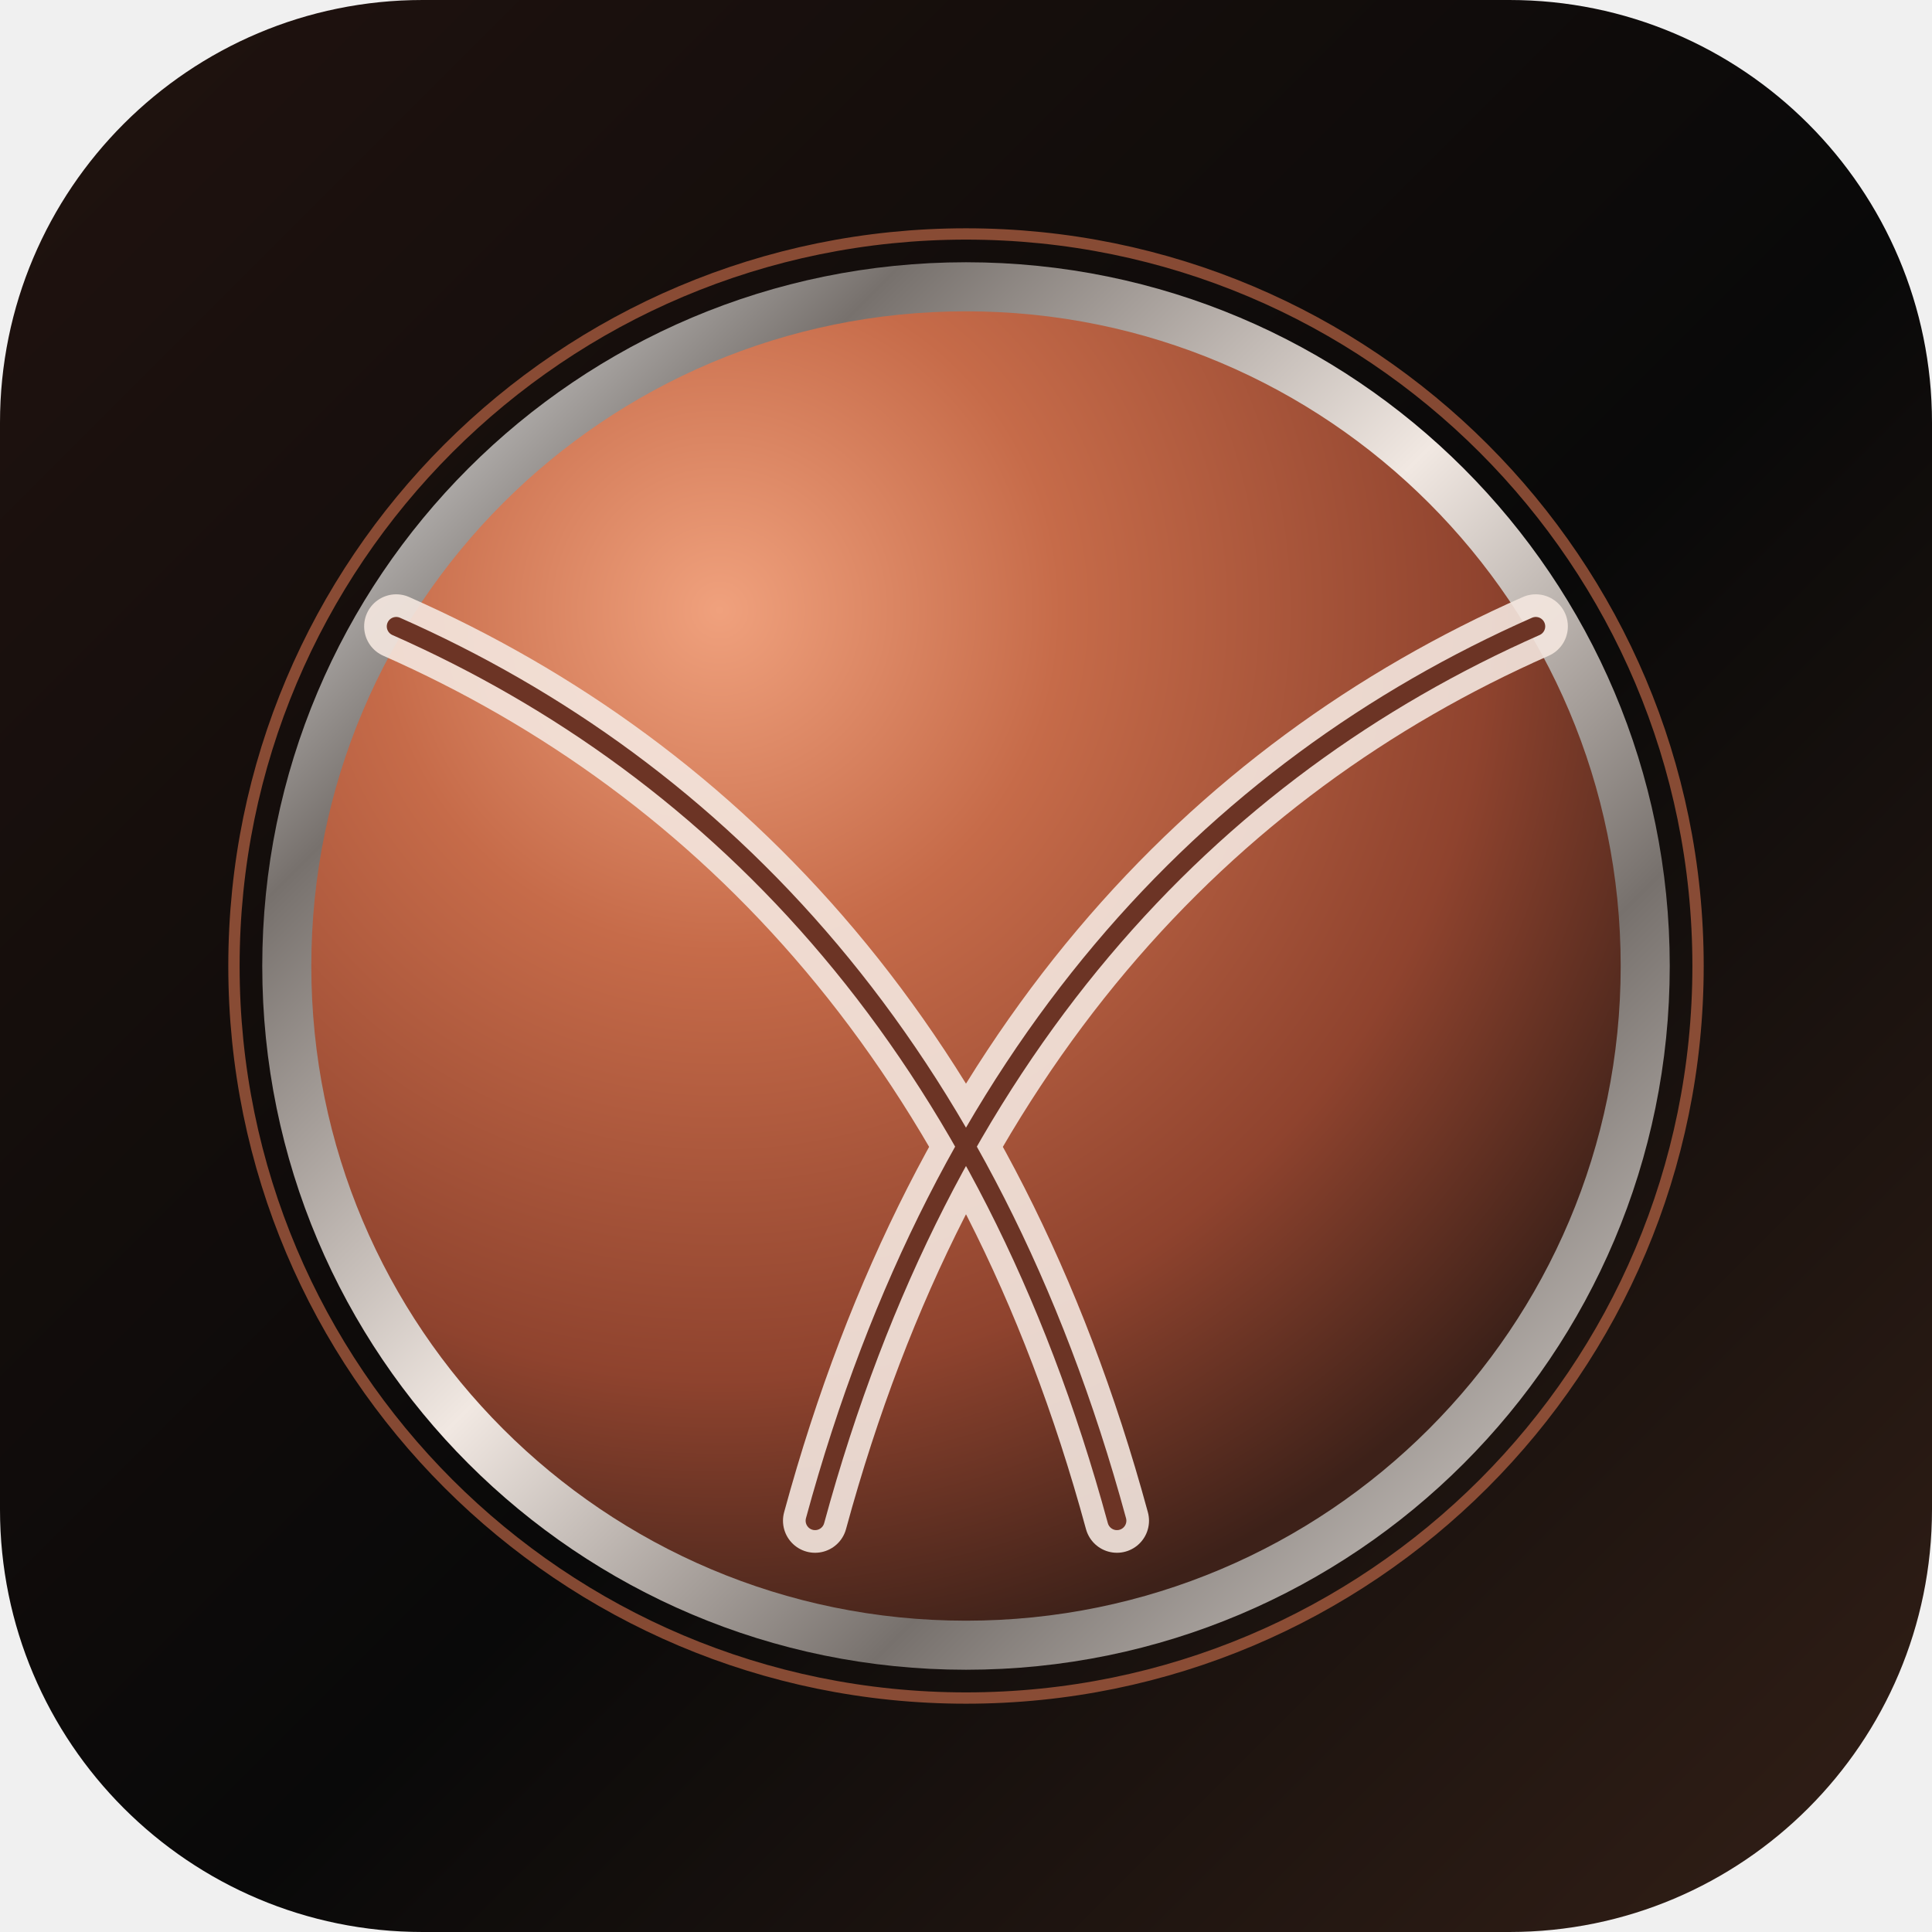
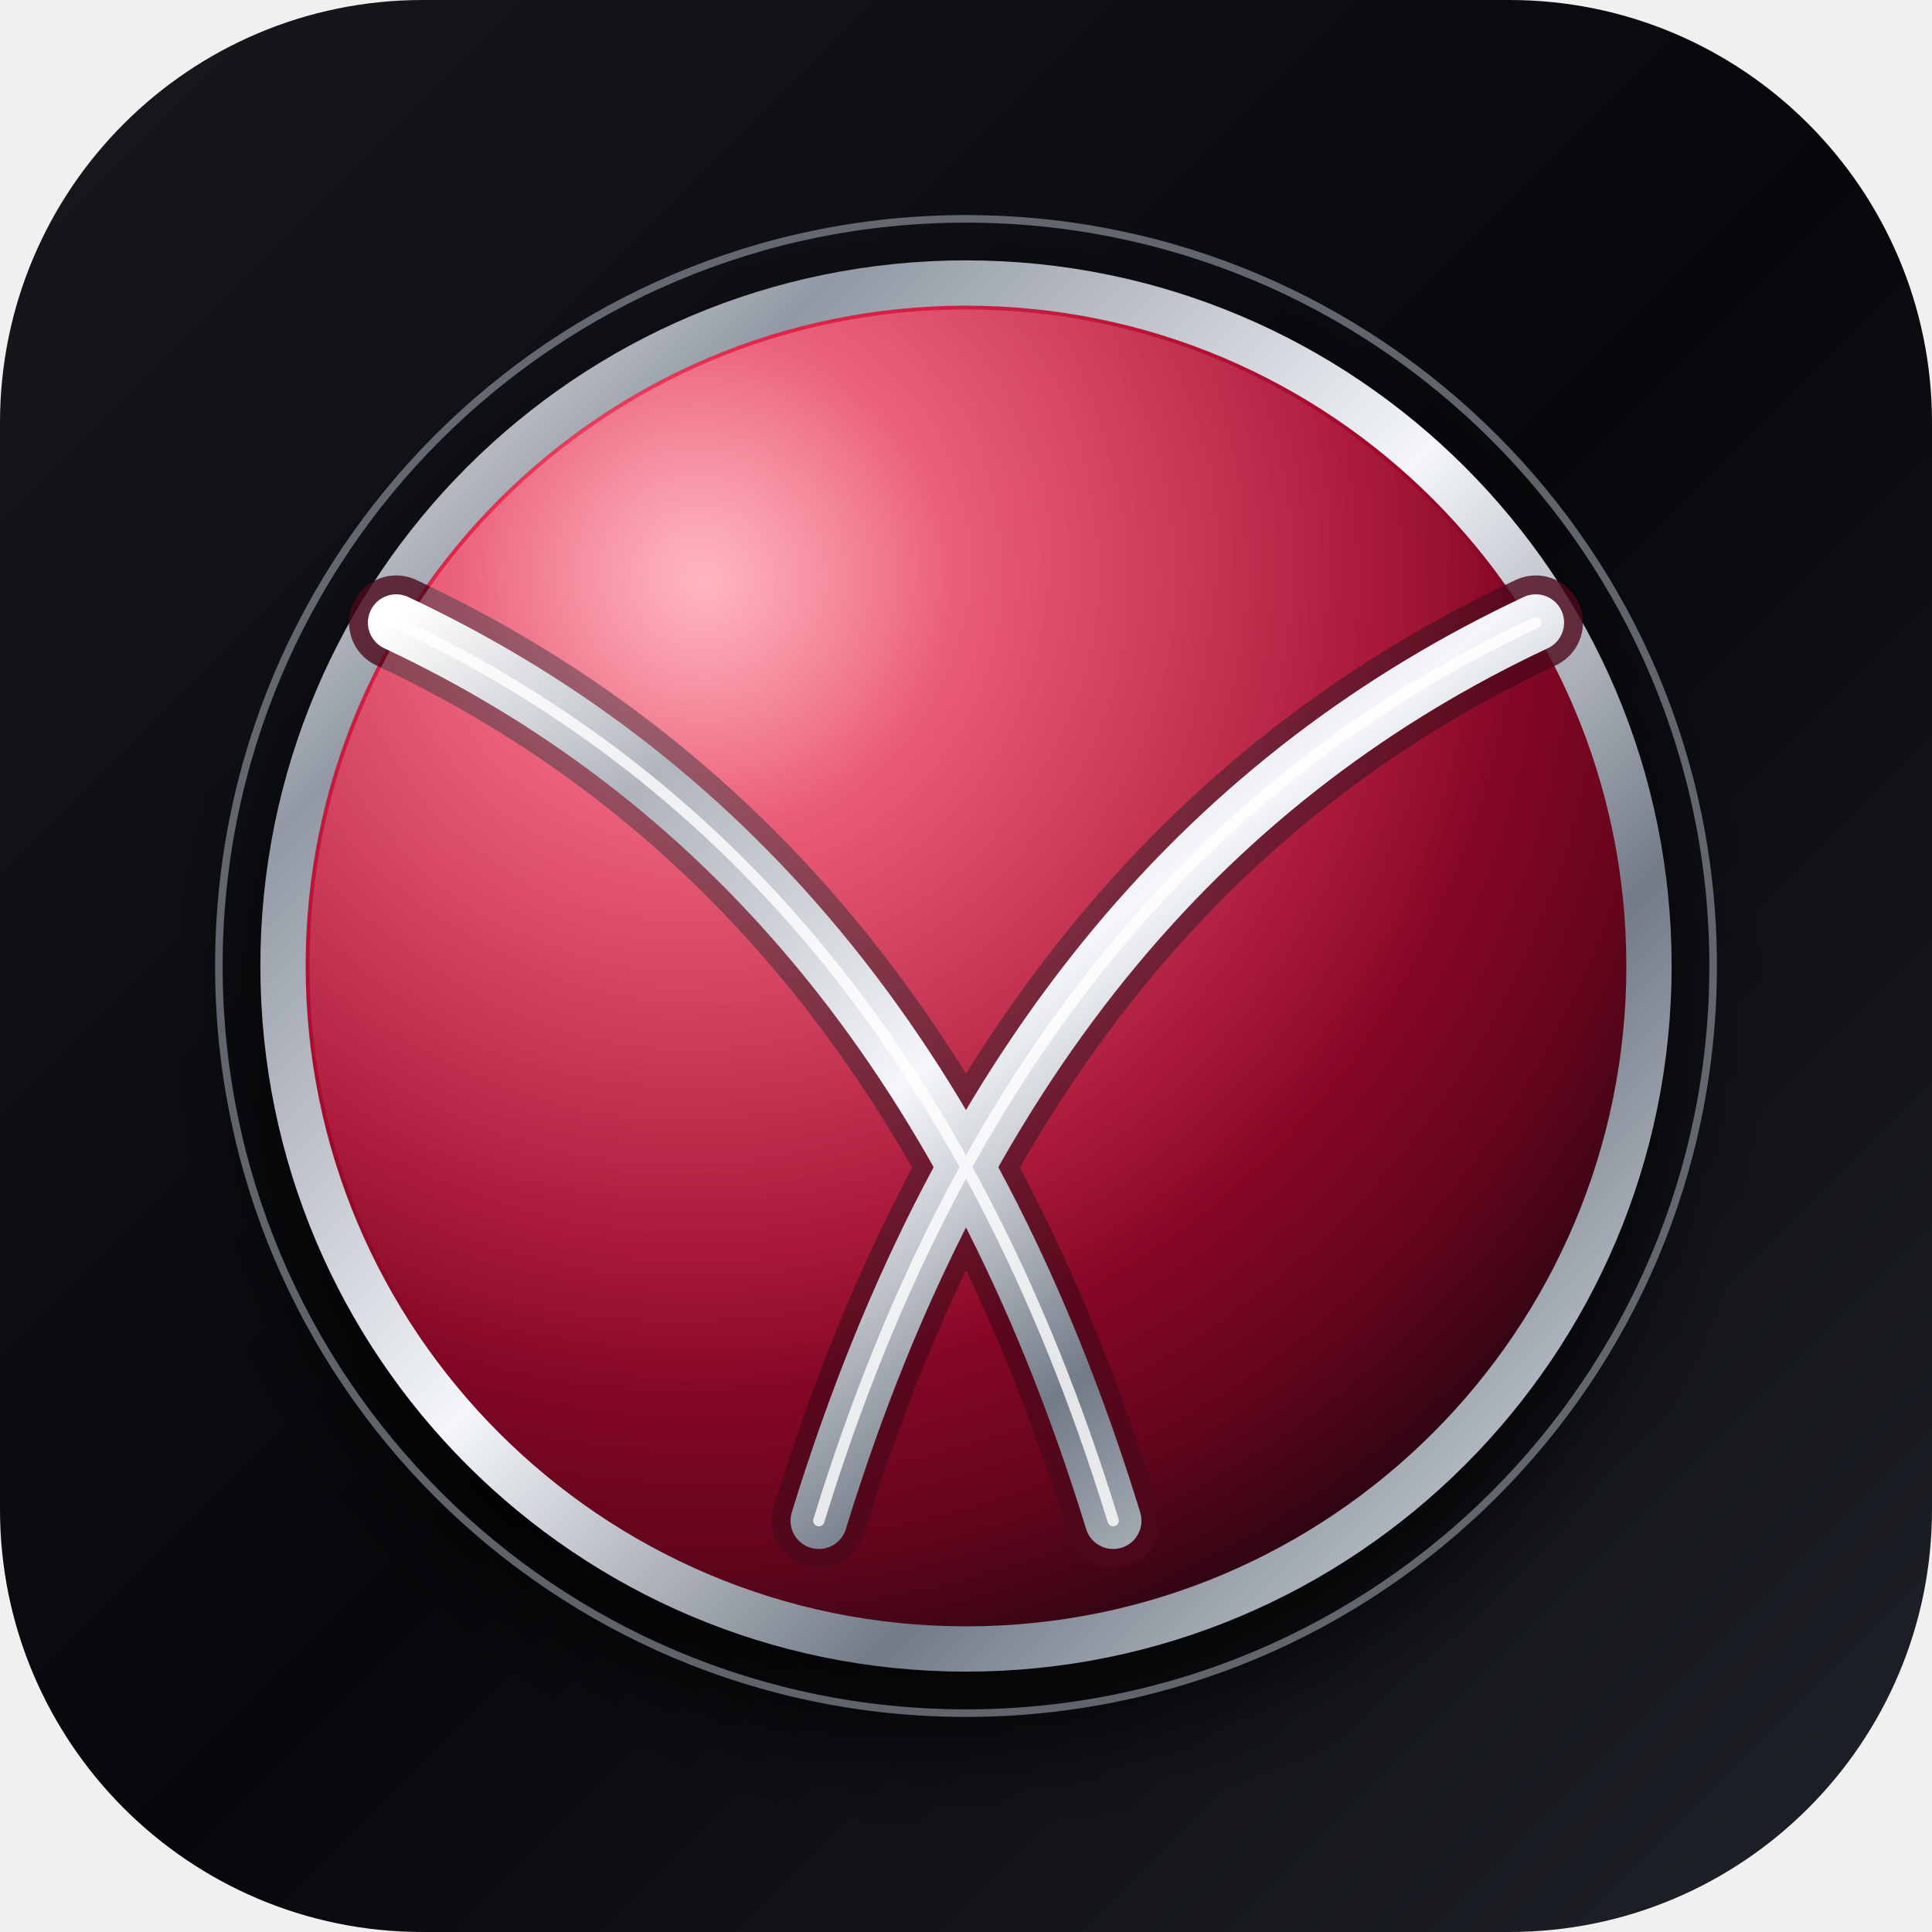
<svg xmlns="http://www.w3.org/2000/svg" viewBox="0 0 512 512">
  <defs>
    <linearGradient id="bg" x1="0" y1="0" x2="1" y2="1">
-       <stop stop-color="#21130f" />
-       <stop offset=".55" stop-color="#090909" />
-       <stop offset="1" stop-color="#342017" />
+       <stop stop-color="#17191e" />
+       <stop offset=".52" stop-color="#07080b" />
+       <stop offset="1" stop-color="#20232a" />
    </linearGradient>
-     <radialGradient id="ball" cx="32%" cy="24%" r="78%">
-       <stop stop-color="#f0a17d" />
-       <stop offset=".32" stop-color="#c66b49" />
-       <stop offset=".72" stop-color="#8f432e" />
-       <stop offset="1" stop-color="#3d2119" />
+     <radialGradient id="ruby" cx="31%" cy="22%" r="82%">
+       <stop stop-color="#ff8b9c" />
+       <stop offset=".22" stop-color="#e32649" />
+       <stop offset=".58" stop-color="#a6092d" />
+       <stop offset=".86" stop-color="#65051d" />
+       <stop offset="1" stop-color="#310512" />
    </radialGradient>
-     <linearGradient id="chrome" x1="0" y1="0" x2="1" y2="1">
+     <linearGradient id="silver" x1="0" y1="0" x2="1" y2="1">
      <stop stop-color="#fff" />
-       <stop offset=".22" stop-color="#77716d" />
-       <stop offset=".48" stop-color="#f1e8e2" />
-       <stop offset=".72" stop-color="#77716d" />
-       <stop offset="1" stop-color="#e9e2dd" />
+       <stop offset=".2" stop-color="#9299a4" />
+       <stop offset=".48" stop-color="#f4f6fa" />
+       <stop offset=".72" stop-color="#737b87" />
+       <stop offset="1" stop-color="#e9edf3" />
    </linearGradient>
+     <radialGradient id="shine" cx="28%" cy="18%" r="65%">
+       <stop stop-color="#fff" stop-opacity=".38" />
+       <stop offset="1" stop-color="#fff" stop-opacity="0" />
+     </radialGradient>
+     <filter id="shadow" x="-30%" y="-30%" width="160%" height="160%">
+       <feGaussianBlur stdDeviation="13" />
+     </filter>
  </defs>
  <rect width="512" height="512" rx="112" fill="url(#bg)" />
-   <circle cx="256" cy="256" r="180" fill="url(#ball)" stroke="url(#chrome)" stroke-width="13" />
-   <path d="M105 166c86 38 157 112 191 237M407 166c-86 38-157 112-191 237" fill="none" stroke="#f4e7df" stroke-width="17" stroke-linecap="round" opacity=".9" />
-   <path d="M105 166c86 38 157 112 191 237M407 166c-86 38-157 112-191 237" fill="none" stroke="#6c3425" stroke-width="5" stroke-linecap="round" />
-   <circle cx="256" cy="256" r="194" fill="none" stroke="#c66b49" stroke-width="3" opacity=".65" />
+   <circle cx="256" cy="273" r="190" fill="#000" opacity=".7" filter="url(#shadow)" />
+   <circle cx="256" cy="256" r="181" fill="url(#ruby)" stroke="url(#silver)" stroke-width="12" />
+   <path d="M105 165c83 39 151 111 190 238M407 165c-83 39-151 111-190 238" fill="none" stroke="#4d071a" stroke-width="25" stroke-linecap="round" opacity=".8" />
+   <path d="M105 165c83 39 151 111 190 238M407 165c-83 39-151 111-190 238" fill="none" stroke="url(#silver)" stroke-width="15" stroke-linecap="round" />
+   <path d="M105 165c83 39 151 111 190 238M407 165c-83 39-151 111-190 238" fill="none" stroke="#fff" stroke-width="3" stroke-linecap="round" opacity=".8" />
+   <circle cx="256" cy="256" r="198" fill="none" stroke="#b8c0cc" stroke-width="2" opacity=".5" />
+   <circle cx="256" cy="256" r="174" fill="url(#shine)" />
</svg>
